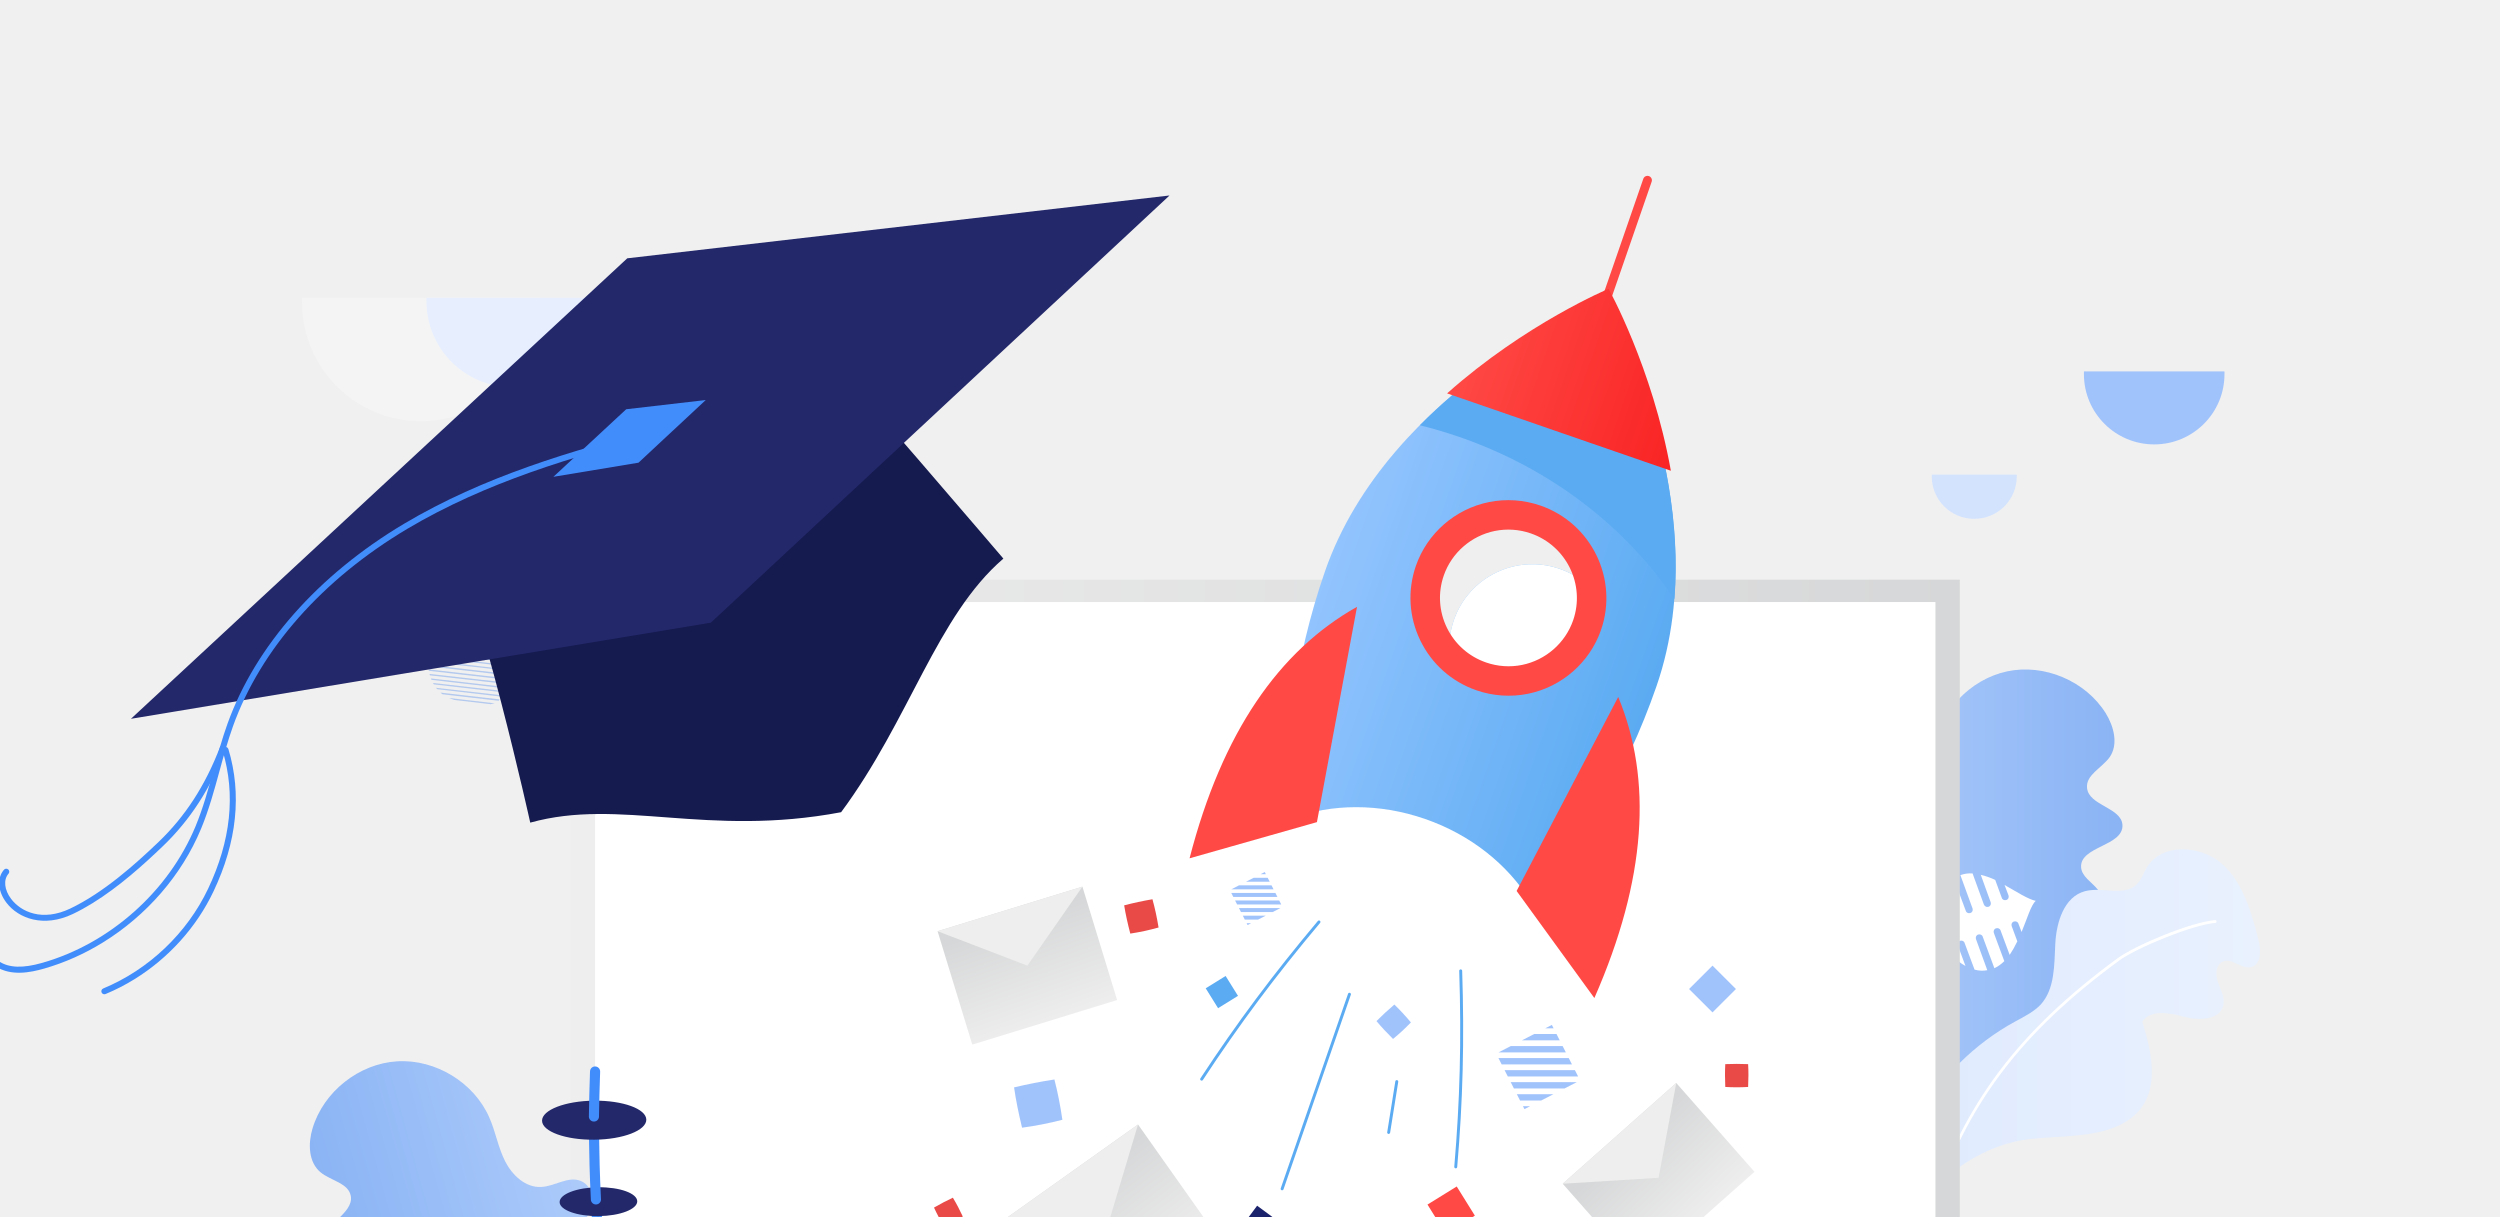
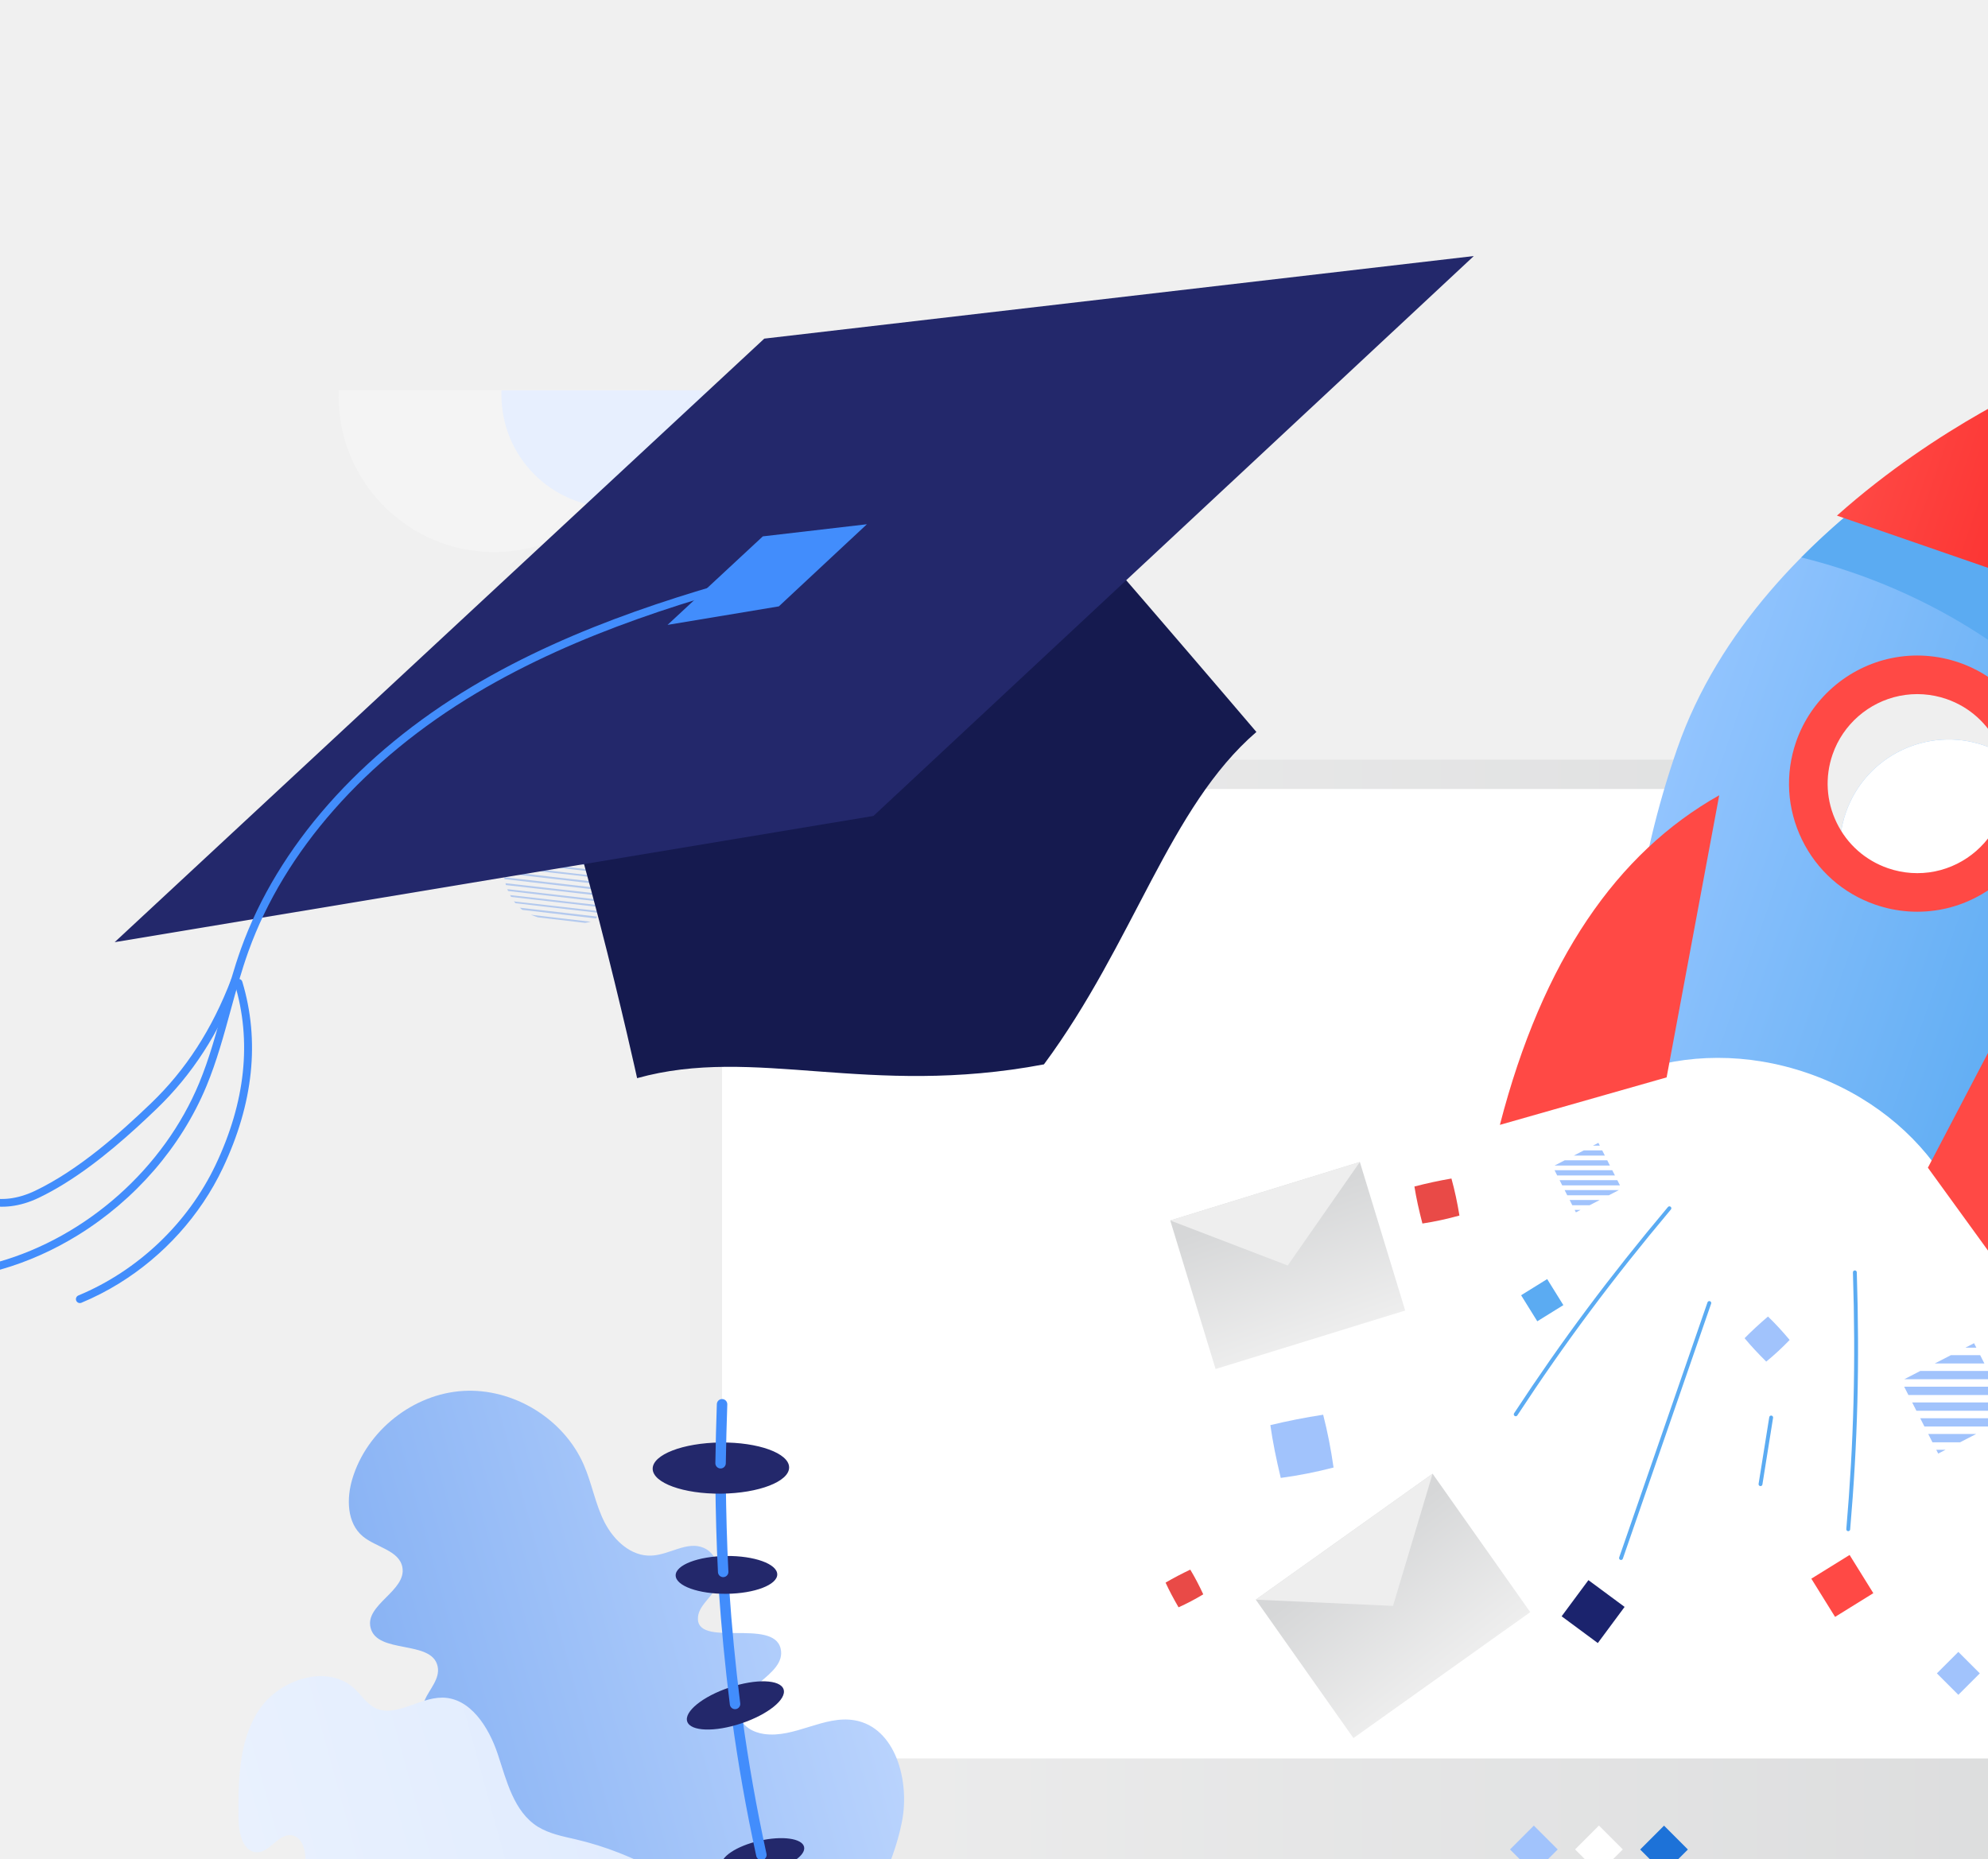
- <svg xmlns="http://www.w3.org/2000/svg" width="820" height="399" viewBox="0 0 820 399" fill="none">
-   <g clip-path="url(#clip0_26_57)">
-     <path d="M696.725 334.561C698.026 338.459 696.54 342.636 694.587 346.256C689.289 356.188 680.739 364.356 670.514 369.09C664.845 371.781 658.71 373.359 652.855 375.772C635.846 382.827 621.996 396.935 615.397 414.107C617.349 402.226 611.121 390.438 603.5 381.063C595.971 371.689 586.862 363.242 581.472 352.475C576.824 343.193 576.731 329.456 586.119 325C592.998 321.751 601.642 325.371 608.706 322.401C611.216 321.287 613.446 319.059 613.353 316.368C612.981 309.499 599.41 309.963 599.039 303.095C598.667 295.205 619.488 297.526 616.792 290.007C615.677 286.851 611.216 285.923 609.728 282.953C608.148 279.983 608.241 275.806 610.937 273.671C614.375 270.887 619.581 273.114 623.949 272.093C628.875 270.979 632.036 265.967 633.058 260.955C634.081 255.943 633.523 250.838 634.266 245.826C636.032 233.481 646.164 222.807 658.339 220.208C670.515 217.609 684.085 223.364 690.685 233.945C693.38 238.307 694.867 244.155 691.985 248.331C689.476 251.858 684.085 254.179 684.549 258.449C685.107 264.297 695.982 264.854 696.168 270.701C696.353 277.57 682.225 277.57 682.597 284.438C682.783 287.502 686.036 289.265 687.988 291.678C691.706 296.133 690.219 303.837 685.107 306.621C683.062 307.735 680.646 308.199 679.066 309.777C674.976 313.768 678.973 320.823 683.806 323.793C688.64 326.764 694.959 329.084 696.725 334.561Z" fill="url(#paint0_linear_26_57)" />
-     <path d="M661.034 335.025C663.915 333.447 666.982 331.961 669.306 329.549C674.046 324.35 673.767 316.554 674.139 309.499C674.511 302.445 677.02 294.184 683.806 292.328C689.475 290.75 696.633 294.184 700.815 290.1C702.395 288.615 703.046 286.387 704.161 284.531C708.994 276.456 721.728 277.105 728.792 283.325C735.763 289.543 738.458 299.197 740.782 308.293C741.619 311.634 741.712 316.276 738.458 317.203C735.298 318.039 732.138 314.14 729.164 315.347C726.748 316.276 726.561 319.71 727.491 322.216C728.328 324.629 729.814 327.136 729.257 329.735C728.141 334.561 721.357 334.839 716.523 333.54C711.69 332.241 705.463 330.941 702.674 335.118C705.742 344.864 708.344 356.745 701.466 364.449C693.566 373.267 678.973 372.339 667.169 373.453C645.234 375.495 629.711 392.202 617.349 410.488C616.605 379.856 634.172 349.598 661.034 335.025Z" fill="url(#paint1_linear_26_57)" />
-     <path d="M633.521 396.564C633.428 396.564 633.428 396.564 633.336 396.564C633.056 396.471 632.963 396.192 633.056 396.007C644.21 361.942 661.963 338.274 694.401 314.419C700.443 309.964 718.661 302.445 726.561 301.796C726.747 301.796 727.026 301.981 727.026 302.26C727.026 302.539 726.84 302.724 726.561 302.724C719.032 303.374 700.722 310.892 694.959 315.162C662.614 338.924 644.954 362.407 633.893 396.286C633.893 396.378 633.708 396.564 633.521 396.564Z" fill="white" />
-     <path d="M650.717 296.69L646.999 286.48C645.698 286.387 644.304 286.573 643.003 287.037L646.999 297.989C647.185 298.639 646.907 299.288 646.256 299.475C645.606 299.66 644.955 299.382 644.769 298.732L640.772 287.965C639.564 288.707 638.542 289.729 637.705 290.842L641.051 299.939C641.236 300.588 640.958 301.238 640.307 301.424C639.657 301.61 639.006 301.331 638.82 300.682L636.217 293.535C634.73 297.248 634.637 301.982 636.31 306.622C636.31 306.715 636.403 306.808 636.403 306.901C635.566 307.365 634.637 307.922 633.893 308.572C631.57 310.243 628.595 313.12 627.572 317.204L628.688 317.483C629.617 313.77 632.406 311.078 634.543 309.593C635.287 309.036 636.031 308.572 636.867 308.108C638.633 312.006 641.514 315.162 644.674 316.833L642.164 310.057C641.979 309.408 642.257 308.758 642.907 308.572C643.558 308.386 644.208 308.665 644.395 309.314L647.648 318.039C649.043 318.411 650.436 318.503 651.831 318.225L648.113 308.014C647.927 307.365 648.206 306.715 648.856 306.529C649.507 306.344 650.157 306.622 650.344 307.271L654.154 317.574C655.363 317.017 656.478 316.181 657.408 315.254L653.969 305.972C653.783 305.322 654.062 304.673 654.712 304.487C655.362 304.301 656.013 304.579 656.199 305.229L659.173 313.212C660.103 311.819 660.939 310.334 661.683 308.756L659.825 303.744C659.639 303.095 659.917 302.445 660.568 302.259C661.218 302.074 661.869 302.352 662.055 303.001L663.078 305.693C664.936 301.238 666.145 296.875 667.726 295.483C665.123 294.926 661.498 292.513 657.501 290.285L658.802 293.719C658.988 294.368 658.709 295.018 658.059 295.204C657.408 295.389 656.758 295.111 656.571 294.462L654.434 288.614C652.853 287.872 651.273 287.315 649.693 286.943L652.946 295.947C653.132 296.597 652.853 297.246 652.203 297.432C651.647 297.619 650.996 297.34 650.717 296.69Z" fill="white" />
-     <path d="M642.816 190.134H187.19V484.742H642.816V190.134Z" fill="url(#paint2_linear_26_57)" />
-     <path d="M634.823 197.467H195.184V440.096H634.823V197.467Z" fill="white" />
-     <path d="M633.614 155.698C633.614 155.884 633.614 156.07 633.614 156.255C633.614 163.959 639.841 170.178 647.557 170.178C655.272 170.178 661.499 163.96 661.499 156.255C661.499 156.07 661.499 155.884 661.499 155.698H633.614Z" fill="#D3E3FE" />
-     <path d="M683.527 121.819C683.527 122.098 683.527 122.468 683.527 122.747C683.527 135.463 693.844 145.766 706.578 145.766C719.311 145.766 729.628 135.463 729.628 122.747C729.628 122.468 729.628 122.098 729.628 121.819C729.629 121.819 683.527 121.819 683.527 121.819Z" fill="#A1C3FC" />
-     <path d="M99.076 97.686C99.076 98.243 99.076 98.707 99.076 99.264C99.076 120.705 116.55 138.156 138.021 138.156C159.493 138.156 176.966 120.706 176.966 99.264C176.966 98.707 176.966 98.243 176.966 97.686C176.966 97.686 99.076 97.686 99.076 97.686Z" fill="#F4F4F4" />
-     <path d="M139.88 97.686C139.88 98.058 139.88 98.428 139.88 98.8C139.88 114.394 152.52 127.017 168.136 127.017C183.751 127.017 196.392 114.394 196.392 98.8C196.392 98.428 196.392 98.058 196.392 97.686H139.88Z" fill="#E7EFFE" />
-     <path d="M123.521 469.334C123.336 473.418 125.845 477.13 128.727 480.101C136.534 488.362 147.038 494.024 158.191 495.88C164.418 496.901 170.831 496.901 177.152 497.644C195.556 499.964 212.751 509.989 223.812 524.84C218.7 513.794 221.674 500.707 226.507 489.568C231.341 478.43 237.94 467.849 240.263 455.968C242.308 445.757 238.683 432.298 228.366 430.535C220.744 429.236 213.308 435.083 205.687 433.969C202.991 433.597 200.11 432.02 199.552 429.328C198.065 422.552 211.45 419.396 209.869 412.62C208.104 404.824 188.492 412.62 189.142 404.73C189.422 401.389 193.418 399.346 194.161 396.005C194.905 392.664 193.696 388.673 190.536 387.373C186.446 385.609 181.985 389.136 177.523 389.322C172.412 389.601 168.043 385.517 165.719 380.969C163.395 376.421 162.558 371.223 160.513 366.582C155.495 355.073 142.854 347.369 130.305 348.111C117.757 348.854 106.139 358.043 102.514 370.109C101.027 375.028 101.12 381.154 105.117 384.496C108.463 387.28 114.319 388.022 115.062 392.292C116.084 398.14 105.675 401.574 107.068 407.329C108.648 414.105 122.497 410.299 123.892 417.075C124.542 420.139 121.847 422.737 120.639 425.522C118.222 430.813 121.754 437.867 127.423 439.259C129.654 439.816 132.164 439.537 134.208 440.652C139.227 443.436 137.276 451.326 133.371 455.503C129.284 459.773 123.893 463.579 123.521 469.334Z" fill="url(#paint3_linear_26_57)" />
-     <path d="M198.437 426.451C197.229 416.798 196.299 407.145 195.648 397.492" stroke="#428DFC" stroke-width="3.323" stroke-miterlimit="10" stroke-linecap="round" />
-     <path d="M209.017 394.019C208.989 391.405 203.266 389.347 196.234 389.421C189.202 389.496 183.525 391.675 183.552 394.289C183.58 396.902 189.303 398.961 196.335 398.887C203.366 398.812 209.044 396.633 209.017 394.019Z" fill="#23286B" />
-     <path d="M195.462 393.408C195.09 386.075 194.904 378.65 194.812 371.224" stroke="#428DFC" stroke-width="3.323" stroke-miterlimit="10" stroke-linecap="round" />
-     <path d="M211.992 367.241C211.954 363.705 204.268 360.919 194.824 361.019C185.379 361.119 177.754 364.067 177.791 367.603C177.829 371.14 185.515 373.925 194.96 373.825C204.404 373.725 212.029 370.778 211.992 367.241Z" fill="#23286B" />
-     <path d="M194.812 366.212C194.904 361.292 194.997 356.373 195.184 351.454" stroke="#428DFC" stroke-width="3.323" stroke-miterlimit="10" stroke-linecap="round" />
-     <path d="M164.511 202.107L157.54 201.272C156.89 201.364 156.239 201.364 155.588 201.551L166.463 202.757C165.72 202.572 165.162 202.293 164.511 202.107ZM168.786 204.057L152.985 202.294C152.613 202.386 152.335 202.572 151.963 202.665L169.622 204.707C169.344 204.428 169.065 204.242 168.786 204.057ZM170.924 205.728L150.29 203.407C150.011 203.5 149.825 203.686 149.547 203.779L171.296 206.285C171.203 206.006 171.017 205.913 170.924 205.728ZM171.947 207.306L148.245 204.614C148.059 204.707 147.873 204.893 147.687 204.985L172.132 207.77C172.133 207.584 172.039 207.398 171.947 207.306ZM172.504 208.79L146.665 205.82C146.48 205.913 146.386 206.099 146.201 206.285L172.598 209.254C172.504 209.069 172.504 208.884 172.504 208.79ZM172.691 210.183L145.272 207.027C145.179 207.212 144.992 207.306 144.9 207.491L172.691 210.647C172.691 210.554 172.691 210.368 172.691 210.183ZM172.691 211.668L144.156 208.419C144.064 208.605 143.971 208.698 143.784 208.884L172.598 212.225C172.691 211.946 172.691 211.853 172.691 211.668ZM172.597 213.06L143.226 209.719C143.133 209.904 143.04 209.997 142.947 210.183L172.596 213.524C172.597 213.432 172.597 213.246 172.597 213.06ZM172.133 214.638C172.133 214.545 172.226 214.545 172.226 214.453L142.39 211.019C142.297 211.204 142.204 211.297 142.11 211.483L171.854 214.917C171.947 214.824 172.039 214.731 172.133 214.638ZM169.995 215.844C170.088 215.844 170.181 215.752 170.274 215.752L141.646 212.503C141.554 212.688 141.554 212.782 141.461 212.967L169.345 216.123C169.623 216.031 169.809 215.938 169.995 215.844ZM168.043 216.866L141.274 213.802C141.182 213.988 141.182 214.081 141.182 214.266L167.579 217.236C167.671 217.144 167.857 217.052 168.043 216.866ZM166.556 218.166L140.81 215.196C140.81 215.381 140.717 215.475 140.717 215.66L166.092 218.537C166.37 218.444 166.463 218.258 166.556 218.166ZM165.533 219.465L140.623 216.588C140.623 216.773 140.623 216.866 140.53 217.052L165.161 219.836C165.347 219.744 165.44 219.65 165.533 219.465ZM164.79 220.857L140.53 218.073C140.53 218.258 140.53 218.352 140.53 218.537L164.603 221.322C164.604 221.135 164.697 220.95 164.79 220.857ZM164.232 222.249L140.624 219.557C140.624 219.743 140.624 219.836 140.624 220.022L164.047 222.713C164.139 222.528 164.232 222.342 164.232 222.249ZM163.953 223.642L140.902 221.043C140.902 221.228 140.995 221.414 140.995 221.507L163.953 224.106C163.953 223.92 163.953 223.734 163.953 223.642ZM141.553 222.992L163.953 225.591C163.953 225.406 163.953 225.312 163.953 225.127L141.366 222.528C141.367 222.621 141.46 222.806 141.553 222.992ZM142.297 224.477L164.139 226.983C164.139 226.798 164.047 226.612 164.047 226.519L142.019 224.012C142.11 224.106 142.204 224.291 142.297 224.477ZM143.412 226.055L164.232 228.468C164.232 228.282 164.232 228.189 164.232 228.003L142.947 225.59C143.133 225.684 143.226 225.869 143.412 226.055ZM144.992 227.633C145.085 227.633 145.085 227.725 145.178 227.725L163.582 229.86C163.674 229.768 163.767 229.581 163.861 229.396L144.435 227.169C144.62 227.261 144.806 227.447 144.992 227.633ZM148.989 229.582L160.886 230.975C161.351 230.882 161.816 230.79 162.281 230.696L147.223 228.933C147.781 229.118 148.431 229.396 148.989 229.582Z" fill="#B3C9EE" />
-     <path d="M467.372 268.598C482.505 273.83 494.492 283.617 501.803 295.318C518.079 279.063 533.167 254.427 543.344 225.033C564.092 165.095 526.532 97.705 526.532 97.705C526.532 97.705 455.331 127.493 434.583 187.431C424.406 216.827 421.035 245.512 423.78 268.345C436.763 263.659 452.24 263.366 467.372 268.598Z" fill="url(#paint4_linear_26_57)" />
-     <path d="M511.573 186.584C515.583 187.971 519.062 190.197 521.883 192.996C520.701 182.934 513.918 173.927 503.682 170.388C489.437 165.464 473.9 172.994 468.978 187.209C465.442 197.422 468.35 208.306 475.551 215.452C475.088 211.51 475.484 207.407 476.869 203.405C481.79 189.19 497.329 181.66 511.573 186.584Z" fill="#EFEFEF" />
-     <path d="M520.56 205.035C521.945 201.034 522.342 196.93 521.878 192.988C519.057 190.188 515.577 187.963 511.567 186.576C497.322 181.652 481.783 189.182 476.863 203.397C475.478 207.399 475.081 211.502 475.545 215.445C478.366 218.244 481.846 220.47 485.856 221.856C500.102 226.781 515.64 219.25 520.56 205.035Z" fill="white" />
-     <path d="M530.776 228.6L497.452 292.235L522.951 327.356C540.098 288.302 541.992 255.684 530.776 228.6Z" fill="#FF4945" />
-     <path d="M445.102 199.034L431.953 269.658L390.177 281.525C400.846 240.224 419.531 213.403 445.102 199.034Z" fill="#FF4945" />
-     <path d="M525.176 105.299C524.929 105.349 524.668 105.336 524.413 105.248C523.656 104.986 523.254 104.16 523.516 103.405L539.002 58.654C539.265 57.898 540.094 57.498 540.847 57.759C541.605 58.021 542.007 58.846 541.745 59.602L526.259 104.352C526.084 104.856 525.661 105.201 525.176 105.299Z" fill="#FF4945" />
-     <path d="M477.579 383.207C477.535 383.216 477.489 383.219 477.441 383.214C477.175 383.191 476.978 382.958 477.002 382.692C478.862 360.983 479.363 341.169 478.626 318.449C478.618 318.184 478.827 317.962 479.094 317.952C479.36 317.944 479.584 318.153 479.593 318.419C480.332 341.178 479.829 361.026 477.965 382.774C477.946 382.993 477.786 383.166 477.579 383.207Z" fill="#5BABF2" />
-     <path d="M394.236 354.443C394.116 354.467 393.985 354.446 393.874 354.373C393.65 354.226 393.588 353.927 393.734 353.704C405.72 335.445 417.6 319.524 432.253 302.085C432.424 301.878 432.731 301.853 432.936 302.025C433.141 302.196 433.167 302.501 432.995 302.706C418.368 320.116 406.509 336.008 394.544 354.235C394.47 354.346 394.358 354.418 394.236 354.443Z" fill="#5BABF2" />
-     <path d="M468.218 395.098L474.172 404.666L483.756 398.734L477.802 389.166L468.218 395.098Z" fill="#FF4945" />
-     <path d="M412.339 395.468L405.628 404.511L414.701 411.213L421.412 402.17L412.339 395.468Z" fill="#1B236D" />
-     <path d="M395.471 324.163L399.528 330.683L406.06 326.641L402.002 320.12L395.471 324.163Z" fill="#5BABF2" />
-     <path d="M420.63 390.411C420.548 390.428 420.461 390.424 420.377 390.395C420.125 390.307 419.99 390.032 420.078 389.78L442.164 325.95C442.252 325.698 442.528 325.566 442.779 325.651C443.032 325.74 443.166 326.014 443.079 326.266L420.993 390.096C420.932 390.264 420.791 390.379 420.63 390.411Z" fill="#5BABF2" />
-     <path d="M455.577 371.923C455.522 371.935 455.464 371.937 455.405 371.927C455.141 371.885 454.962 371.637 455.003 371.373L457.665 354.685C457.707 354.422 457.955 354.24 458.219 354.285C458.483 354.327 458.663 354.575 458.621 354.839L455.96 371.527C455.926 371.73 455.769 371.885 455.577 371.923Z" fill="#5BABF2" />
-     <path d="M501.148 227.564C495.546 228.695 489.715 228.301 484.285 226.422C476.174 223.617 469.64 217.827 465.885 210.121C462.131 202.415 461.605 193.714 464.406 185.62C468.099 174.946 477.29 166.922 488.391 164.68C493.993 163.549 499.824 163.943 505.254 165.821C521.997 171.612 530.914 189.915 525.134 206.622C521.439 217.299 512.249 225.322 501.148 227.564ZM490.32 174.15C482.557 175.717 476.133 181.325 473.551 188.785C471.595 194.44 471.963 200.521 474.586 205.906C477.21 211.291 481.776 215.337 487.444 217.297C491.24 218.611 495.313 218.887 499.221 218.098C506.984 216.53 513.409 210.922 515.991 203.462C520.03 191.787 513.798 178.997 502.099 174.951C498.3 173.637 494.228 173.36 490.32 174.15Z" fill="#FF4945" />
-     <path d="M478.65 143.314C509.033 153.819 533.456 173.115 549.211 196.5C553.242 145.569 526.566 97.704 526.566 97.704C526.566 97.704 493.372 111.597 465.708 139.487C470.027 140.556 474.346 141.828 478.65 143.314Z" fill="#5BABF2" />
-     <path d="M548.041 154.405C541.991 120.53 527.612 94.722 527.612 94.722C527.612 94.722 500.35 106.133 474.645 129.031L548.041 154.405Z" fill="url(#paint5_linear_26_57)" />
-     <path d="M275.884 266.405C231.705 274.738 203.474 261.607 173.918 269.823C173.918 269.823 158.347 198.996 144.753 168.231C153.834 154.602 175.054 147.048 190.303 141.146C214.686 131.711 237.058 117.19 255.611 98.767C279.411 124.943 329.106 183.221 329.106 183.221C307.252 202.011 298.461 235.939 275.884 266.405Z" fill="#151A4F" />
-     <path d="M383.604 64.116L233.156 204.233L42.948 235.767L205.739 84.726L383.604 64.116Z" fill="#23286B" />
-     <path d="M231.483 131.212L209.419 151.763L181.52 156.389L205.396 134.234L231.483 131.212Z" fill="#428DFC" />
-     <path d="M33.796 309.104C48.009 300.33 59.615 287.11 65.964 271.797C68.509 265.66 70.281 259.171 71.998 252.896C73.338 247.994 74.726 242.926 76.465 238.087C85.501 212.954 105.733 190.049 133.544 173.49C159.338 158.149 188.402 149.547 215.968 142.539C216.502 142.403 216.818 141.866 216.684 141.338C216.549 140.809 216.013 140.489 215.482 140.625C187.771 147.67 158.543 156.322 132.532 171.794C104.393 188.547 83.792 211.856 74.603 237.42C72.838 242.332 71.44 247.439 70.09 252.377C68.389 258.592 66.63 265.022 64.132 271.043C55.302 292.337 36.036 309.492 13.855 315.815C7.479 317.634 2.992 317.487 -0.271 315.35C-2.311 314.014 -3.602 311.121 -3.339 308.464C-3.228 307.358 -2.744 305.386 -0.71 304.559C-0.215 304.356 0.041 303.778 -0.162 303.274C-0.37 302.768 -0.946 302.524 -1.45 302.73C-3.648 303.607 -5.044 305.634 -5.307 308.278C-5.643 311.679 -4.019 315.267 -1.354 317.011C3.609 320.257 10.015 318.97 14.401 317.721C21.198 315.78 27.735 312.846 33.796 309.104Z" fill="#428DFC" />
-     <path d="M30.347 296.247C39.058 290.869 47.082 283.624 53.423 277.543C62.363 268.974 69.092 258.581 73.992 245.771C74.189 245.262 73.932 244.691 73.422 244.493C72.907 244.296 72.338 244.555 72.144 245.066C67.35 257.596 60.779 267.753 52.056 276.115C44.277 283.569 33.953 292.789 23.041 298.004C13.85 302.394 6.867 299.067 3.68 294.882C1.411 291.907 1.058 288.565 2.797 286.567C3.158 286.154 3.111 285.53 2.7 285.173C2.286 284.814 1.667 284.857 1.304 285.273C-1.066 288 -0.744 292.345 2.109 296.086C6.03 301.235 14.29 304.378 23.897 299.789C26.077 298.75 28.232 297.552 30.347 296.247Z" fill="#428DFC" />
-     <path d="M44.088 321.19C55.233 314.31 64.416 304.198 70.028 292.381C77.723 276.174 79.366 260.464 74.913 245.692C74.755 245.169 74.203 244.876 73.681 245.032C73.153 245.195 72.863 245.743 73.019 246.263C77.328 260.551 75.721 275.784 68.244 291.533C61.312 306.122 48.774 318.037 33.849 324.222C33.358 324.428 33.102 325.009 33.313 325.513C33.52 326.019 34.099 326.255 34.606 326.049C37.886 324.691 41.061 323.058 44.088 321.19Z" fill="#428DFC" />
-     <path d="M549.81 355.215L512.567 388.264L538.226 417.402L575.469 384.353L549.81 355.215Z" fill="url(#paint6_linear_26_57)" />
-     <path d="M512.567 388.264L544.021 386.31L549.812 355.214L512.567 388.264Z" fill="#EEEEEE" />
-     <path d="M355.031 290.814L307.525 305.43L318.908 342.629L366.414 328.013L355.031 290.814Z" fill="url(#paint7_linear_26_57)" />
-     <path d="M307.525 305.435L336.976 316.733L355.04 290.814L307.525 305.435Z" fill="#EEEEEE" />
-     <path d="M373.275 368.831L328.965 400.341L353.455 434.996L397.765 403.486L373.275 368.831Z" fill="url(#paint8_linear_26_57)" />
-     <path d="M328.964 400.343L363.368 401.918L373.277 368.83L328.964 400.343Z" fill="#EEEEEE" />
-     <path d="M348.461 367.288C344.028 368.435 339.618 369.3 335.231 369.886C334.107 365.237 333.198 360.795 332.618 356.667C336.991 355.612 341.401 354.746 345.848 354.069C346.943 358.288 347.798 362.708 348.461 367.288Z" fill="#A1C3FC" />
-     <path d="M561.7 332.072L554.013 324.397L561.7 316.722L569.388 324.397L561.7 332.072Z" fill="#A1C3FC" />
-     <path d="M509.008 336.165L506.819 337.293H509.583L509.008 336.165Z" fill="#A1C3FC" />
-     <path d="M499.164 341.239H511.593L510.535 339.162H503.193L499.164 341.239Z" fill="#A1C3FC" />
-     <path d="M491.51 345.185H513.604L512.545 343.108H495.538L491.51 345.185Z" fill="#A1C3FC" />
-     <path d="M492.545 349.131H515.614L514.556 347.054H491.487L492.545 349.131Z" fill="#A1C3FC" />
-     <path d="M494.556 353.077H517.625L516.567 351H493.498L494.556 353.077Z" fill="#A1C3FC" />
-     <path d="M496.567 357.023H513.156L517.185 354.946H495.509L496.567 357.023Z" fill="#A1C3FC" />
-     <path d="M498.578 360.968H505.502L509.53 358.892H497.52L498.578 360.968Z" fill="#A1C3FC" />
-     <path d="M500.017 363.795L501.875 362.837H499.529L500.017 363.795Z" fill="#A1C3FC" />
-     <path d="M414.843 286.022L413.47 286.732H415.204L414.843 286.022Z" fill="#A1C3FC" />
-     <path d="M408.667 289.217H416.465L415.801 287.909H411.195L408.667 289.217Z" fill="#A1C3FC" />
-     <path d="M403.863 291.701H417.726L417.062 290.393H406.391L403.863 291.701Z" fill="#A1C3FC" />
-     <path d="M404.514 294.185H418.988L418.324 292.878H403.85L404.514 294.185Z" fill="#A1C3FC" />
-     <path d="M405.775 296.67H420.25L419.586 295.362H405.111L405.775 296.67Z" fill="#A1C3FC" />
-     <path d="M407.037 299.154H417.446L419.974 297.847H406.373L407.037 299.154Z" fill="#A1C3FC" />
-     <path d="M408.299 301.638H412.643L415.171 300.331H407.635L408.299 301.638Z" fill="#A1C3FC" />
-     <path d="M409.202 303.418L410.367 302.815H408.896L409.202 303.418Z" fill="#A1C3FC" />
-     <path d="M380.01 304.222C376.906 305.086 373.814 305.751 370.735 306.22C369.885 302.963 369.189 299.849 368.728 296.952C371.791 296.153 374.883 295.488 378.003 294.954C378.827 297.909 379.485 301.008 380.01 304.222Z" fill="#E94A47" />
-     <path d="M573.385 356.519C570.844 356.67 568.346 356.669 565.89 356.519C565.778 353.866 565.761 351.348 565.89 349.037C568.389 348.93 570.887 348.93 573.385 349.037C573.527 351.453 573.517 353.952 573.385 356.519Z" fill="#E94A47" />
-     <path d="M315.798 399.024C313.765 400.249 311.701 401.331 309.608 402.27C308.361 400.126 307.252 398.052 306.353 396.086C308.37 394.916 310.433 393.834 312.542 392.84C313.711 394.775 314.79 396.846 315.798 399.024Z" fill="#E94A47" />
-     <path d="M462.782 335.353C460.902 337.309 458.946 339.115 456.914 340.773C454.901 338.776 453.062 336.817 451.485 334.914C453.364 333.024 455.32 331.217 457.353 329.495C459.217 331.284 461.023 333.248 462.782 335.353Z" fill="#A1C3FC" />
+ <svg xmlns="http://www.w3.org/2000/svg" width="632" height="591" viewBox="0 0 632 591" fill="none">
+   <g clip-path="url(#clip0_4_143)">
+     <path d="M574.126 521.346H442.567V667.677H574.126V521.346Z" fill="#D6D7D8" />
+     <path d="M797.279 241.538H219.412V615.795H797.279V241.538Z" fill="url(#paint0_linear_4_143)" />
+     <path d="M787.142 250.854H229.55V559.079H787.142V250.854Z" fill="white" />
+     <path d="M480.039 588.013L487.624 595.6L495.209 588.013L487.624 580.426L480.039 588.013Z" fill="#A1C3FC" />
+     <path d="M500.731 587.997L508.316 595.584L515.901 587.997L508.316 580.41L500.731 587.997Z" fill="white" />
+     <path d="M521.422 588.029L529.007 595.616L536.592 588.029L529.007 580.443L521.422 588.029Z" fill="#1D72D8" />
+     <path d="M107.658 124.096C107.658 124.804 107.658 125.393 107.658 126.101C107.658 153.338 129.82 175.507 157.052 175.507C184.283 175.507 206.445 153.339 206.445 126.101C206.445 125.393 206.445 124.804 206.445 124.096C206.444 124.096 107.658 124.096 107.658 124.096Z" fill="#F4F4F4" />
+     <path d="M159.409 124.096C159.409 124.568 159.409 125.039 159.409 125.511C159.409 145.321 175.441 161.357 195.246 161.357C215.05 161.357 231.082 145.321 231.082 125.511C231.082 125.039 231.082 124.568 231.082 124.096H159.409Z" fill="#E7EFFE" />
+     <path d="M138.661 596.222C138.426 601.41 141.608 606.126 145.263 609.9C155.165 620.394 168.487 627.588 182.632 629.946C190.53 631.243 198.664 631.243 206.681 632.186C230.022 635.133 251.83 647.868 265.859 666.734C259.376 652.703 263.147 636.077 269.278 621.927C275.408 607.778 283.777 594.335 286.724 579.242C289.318 566.271 284.72 549.174 271.635 546.934C261.968 545.283 252.537 552.711 242.871 551.296C239.452 550.824 235.798 548.819 235.091 545.4C233.204 536.793 250.18 532.783 248.176 524.175C245.936 514.271 221.063 524.175 221.888 514.152C222.242 509.907 227.311 507.313 228.253 503.068C229.196 498.823 227.664 493.754 223.656 492.102C218.468 489.862 212.81 494.342 207.152 494.579C200.668 494.933 195.128 489.744 192.18 483.967C189.232 478.19 188.172 471.586 185.578 465.691C179.213 451.07 163.181 441.283 147.265 442.226C131.351 443.169 116.616 454.842 112.018 470.171C110.132 476.42 110.249 484.202 115.319 488.447C119.563 491.984 126.99 492.927 127.932 498.351C129.229 505.78 116.026 510.143 117.794 517.454C119.798 526.061 137.362 521.227 139.131 529.835C139.956 533.726 136.537 537.027 135.005 540.565C131.941 547.287 136.42 556.248 143.61 558.016C146.439 558.724 149.622 558.37 152.215 559.786C158.581 563.323 156.106 573.346 151.154 578.651C145.971 584.077 139.133 588.911 138.661 596.222Z" fill="url(#paint1_linear_4_143)" />
+     <path d="M182.985 584.784C178.859 583.841 174.616 583.015 170.962 580.775C163.299 575.94 161.06 566.154 158.231 557.664C155.402 549.175 149.507 539.741 140.548 539.741C133.003 539.741 125.341 546.463 118.858 542.807C116.382 541.392 114.849 538.915 112.845 537.029C104.24 528.775 88.679 533.845 82.196 543.868C75.713 553.892 75.713 566.744 75.83 578.771C75.948 583.134 77.362 588.912 81.725 588.912C85.851 588.912 88.445 583.016 92.571 583.488C95.872 583.841 97.286 588.087 97.05 591.388C96.814 594.69 95.871 598.227 97.404 601.174C100.351 606.834 108.957 604.829 114.38 601.528C119.802 598.226 127.111 594.571 131.944 598.815C131.472 611.904 132.298 627.468 143.379 634.544C156.11 642.68 173.793 636.666 188.647 634.072C216.349 629.119 241.223 644.566 262.56 662.961C252.774 624.993 220.944 593.628 182.985 584.784Z" fill="url(#paint2_linear_4_143)" />
+     <path d="M265.505 668.503C256.074 643.859 248.529 618.509 242.753 592.802" stroke="#428DFC" stroke-width="3.323" stroke-miterlimit="10" stroke-linecap="round" />
+     <path d="M255.625 587.194C254.999 584.465 248.627 583.598 241.393 585.257C234.159 586.916 228.802 590.474 229.428 593.203C230.054 595.932 236.425 596.799 243.659 595.14C250.893 593.481 256.25 589.924 255.625 587.194Z" fill="#23286B" />
+     <path d="M242.046 589.736C238.863 575.115 236.27 560.494 234.266 545.636" stroke="#428DFC" stroke-width="3.323" stroke-miterlimit="10" stroke-linecap="round" />
+     <path d="M249.104 537.092C248.05 533.942 240.339 533.685 231.88 536.517C223.422 539.348 217.419 544.197 218.473 547.347C219.527 550.497 227.238 550.754 235.697 547.923C244.156 545.091 250.158 540.242 249.104 537.092Z" fill="#23286B" />
+     <path d="M233.676 541.746C232.144 529.483 230.965 517.219 230.14 504.957" stroke="#428DFC" stroke-width="3.323" stroke-miterlimit="10" stroke-linecap="round" />
+     <path d="M247.094 500.545C247.059 497.225 239.8 494.61 230.882 494.704C221.964 494.799 214.762 497.567 214.798 500.888C214.833 504.208 222.091 506.823 231.009 506.729C239.928 506.634 247.129 503.866 247.094 500.545Z" fill="#23286B" />
+     <path d="M229.903 499.769C229.431 490.454 229.196 481.02 229.078 471.587" stroke="#428DFC" stroke-width="3.323" stroke-miterlimit="10" stroke-linecap="round" />
+     <path d="M250.867 466.528C250.82 462.035 241.071 458.496 229.093 458.623C217.115 458.75 207.443 462.495 207.491 466.988C207.539 471.48 217.287 475.019 229.265 474.892C241.243 474.765 250.915 471.02 250.867 466.528Z" fill="#23286B" />
+     <path d="M229.078 465.22C229.196 458.971 229.314 452.721 229.55 446.472" stroke="#428DFC" stroke-width="3.323" stroke-miterlimit="10" stroke-linecap="round" />
+     <path d="M190.649 256.749L181.807 255.687C180.982 255.805 180.157 255.805 179.331 256.041L193.124 257.574C192.181 257.338 191.474 256.984 190.649 256.749ZM196.071 259.225L176.03 256.985C175.559 257.103 175.205 257.34 174.734 257.457L197.131 260.052C196.778 259.696 196.425 259.461 196.071 259.225ZM198.782 261.348L172.612 258.4C172.258 258.518 172.022 258.754 171.669 258.872L199.254 262.056C199.136 261.701 198.9 261.583 198.782 261.348ZM200.079 263.352L170.018 259.933C169.783 260.051 169.546 260.287 169.311 260.405L200.314 263.942C200.315 263.706 200.197 263.47 200.079 263.352ZM200.786 265.238L168.015 261.465C167.78 261.583 167.661 261.82 167.425 262.055L200.905 265.828C200.786 265.592 200.786 265.357 200.786 265.238ZM201.023 267.007L166.247 262.998C166.13 263.234 165.893 263.352 165.775 263.588L201.023 267.597C201.023 267.479 201.023 267.243 201.023 267.007ZM201.023 268.894L164.833 264.767C164.715 265.003 164.597 265.122 164.361 265.357L200.905 269.602C201.023 269.247 201.023 269.13 201.023 268.894ZM200.904 270.662L163.653 266.418C163.535 266.653 163.417 266.772 163.298 267.007L200.903 271.252C200.904 271.134 200.904 270.899 200.904 270.662ZM200.315 272.667C200.315 272.549 200.433 272.549 200.433 272.432L162.592 268.069C162.474 268.305 162.357 268.423 162.238 268.659L199.961 273.021C200.079 272.904 200.197 272.785 200.315 272.667ZM197.604 274.2C197.722 274.2 197.839 274.082 197.958 274.082L161.649 269.955C161.532 270.19 161.532 270.309 161.414 270.545L196.779 274.554C197.132 274.436 197.368 274.318 197.604 274.2ZM195.128 275.497L161.178 271.605C161.06 271.841 161.06 271.96 161.06 272.195L194.539 275.968C194.656 275.851 194.893 275.733 195.128 275.497ZM193.242 277.148L160.588 273.376C160.588 273.611 160.47 273.73 160.47 273.965L192.653 277.62C193.006 277.501 193.124 277.266 193.242 277.148ZM191.945 278.799L160.352 275.144C160.352 275.379 160.352 275.498 160.234 275.733L191.473 279.271C191.709 279.153 191.827 279.034 191.945 278.799ZM191.002 280.568L160.234 277.031C160.234 277.266 160.234 277.385 160.234 277.62L190.766 281.158C190.767 280.921 190.884 280.686 191.002 280.568ZM190.295 282.336L160.353 278.916C160.353 279.152 160.353 279.271 160.353 279.506L190.059 282.926C190.177 282.69 190.295 282.454 190.295 282.336ZM189.941 284.105L160.706 280.803C160.706 281.039 160.823 281.275 160.823 281.393L189.941 284.695C189.941 284.458 189.941 284.223 189.941 284.105ZM161.531 283.28L189.941 286.582C189.941 286.346 189.941 286.227 189.941 285.992L161.294 282.69C161.295 282.808 161.413 283.043 161.531 283.28ZM162.474 285.166L190.177 288.35C190.177 288.114 190.059 287.878 190.059 287.76L162.121 284.576C162.238 284.695 162.357 284.93 162.474 285.166ZM163.889 287.17L190.295 290.236C190.295 290 190.295 289.881 190.295 289.646L163.299 286.581C163.535 286.699 163.653 286.935 163.889 287.17ZM165.893 289.175C166.011 289.175 166.011 289.293 166.129 289.293L189.47 292.005C189.587 291.887 189.705 291.651 189.824 291.415L165.186 288.585C165.421 288.703 165.657 288.94 165.893 289.175ZM170.962 291.652L186.051 293.421C186.641 293.303 187.23 293.185 187.82 293.067L168.722 290.826C169.43 291.062 170.254 291.415 170.962 291.652Z" fill="#B3C9EE" />
+     <path d="M574.717 341.206C593.914 347.842 609.118 360.266 618.387 375.123C639.048 354.468 658.207 323.17 671.136 285.83C697.498 209.693 649.881 124.124 649.881 124.124C649.881 124.124 559.522 161.999 533.161 238.137C520.232 275.478 515.938 311.913 519.407 340.91C535.883 334.951 555.52 334.571 574.717 341.206Z" fill="url(#paint3_linear_4_143)" />
+     <path d="M630.831 237.02C635.918 238.778 640.33 241.603 643.907 245.156C642.413 232.379 633.813 220.946 620.83 216.458C602.762 210.213 583.048 219.784 576.796 237.838C572.304 250.81 575.987 264.629 585.117 273.699C584.533 268.694 585.037 263.483 586.796 258.4C593.048 240.347 612.764 230.775 630.831 237.02Z" fill="#EFEFEF" />
+     <path d="M642.228 260.455C643.988 255.373 644.493 250.162 643.907 245.156C640.331 241.603 635.917 238.778 630.831 237.02C612.763 230.776 593.046 240.347 586.796 258.4C585.037 263.483 584.532 268.694 585.117 273.7C588.694 277.253 593.108 280.077 598.194 281.835C616.263 288.081 635.978 278.508 642.228 260.455Z" fill="white" />
+     <path d="M655.218 290.405L612.891 371.254L645.229 415.849C667.014 366.232 669.436 324.801 655.218 290.405Z" fill="#FF4945" />
+     <path d="M546.554 252.844L529.83 342.542L476.823 357.638C490.384 305.18 514.104 271.107 546.554 252.844Z" fill="#FF4945" />
+     <path d="M587.69 486.81C587.634 486.821 587.575 486.824 587.515 486.818C587.177 486.789 586.926 486.493 586.957 486.155C589.332 458.576 589.98 433.406 589.059 404.545C589.049 404.208 589.314 403.925 589.653 403.912C589.992 403.903 590.276 404.168 590.287 404.505C591.21 433.417 590.56 458.631 588.18 486.259C588.156 486.537 587.952 486.757 587.69 486.81Z" fill="#5BABF2" />
+     <path d="M481.979 450.269C481.827 450.3 481.661 450.273 481.52 450.181C481.236 449.995 481.157 449.615 481.343 449.331C496.563 426.137 511.647 405.911 530.251 383.756C530.468 383.493 530.856 383.462 531.117 383.68C531.376 383.898 531.41 384.284 531.191 384.544C512.621 406.663 497.564 426.852 482.37 450.005C482.276 450.146 482.134 450.238 481.979 450.269Z" fill="#5BABF2" />
+     <path d="M575.837 501.921L583.384 514.071L595.544 506.53L587.997 494.381L575.837 501.921Z" fill="#FF4945" />
+     <path d="M504.97 502.386L496.454 513.879L507.957 522.388L516.473 510.895L504.97 502.386Z" fill="#1B236D" />
+     <path d="M483.572 411.806L488.716 420.086L497.003 414.947L491.859 406.667L483.572 411.806Z" fill="#5BABF2" />
+     <path d="M515.45 495.962C515.347 495.983 515.235 495.978 515.13 495.941C514.809 495.829 514.639 495.481 514.75 495.161L542.825 414.074C542.937 413.753 543.287 413.585 543.606 413.694C543.927 413.806 544.097 414.154 543.986 414.474L515.911 495.561C515.834 495.774 515.654 495.921 515.45 495.962Z" fill="#5BABF2" />
+     <path d="M559.799 472.475C559.728 472.489 559.654 472.492 559.58 472.479C559.245 472.426 559.017 472.111 559.07 471.776L562.459 450.577C562.512 450.243 562.828 450.012 563.163 450.069C563.499 450.122 563.726 450.436 563.673 450.772L560.284 471.971C560.241 472.229 560.042 472.425 559.799 472.475Z" fill="#5BABF2" />
+     <path d="M617.582 289.068C610.474 290.508 603.076 290.012 596.187 287.63C585.899 284.073 577.612 276.727 572.855 266.943C568.097 257.161 567.436 246.111 570.995 235.831C575.689 222.273 587.356 212.077 601.442 209.223C608.551 207.782 615.949 208.278 622.837 210.659C644.076 218 655.376 241.237 648.03 262.457C643.335 276.018 631.668 286.213 617.582 289.068ZM603.883 221.246C594.033 223.242 585.877 230.368 582.597 239.843C580.11 247.026 580.572 254.748 583.897 261.585C587.222 268.421 593.013 273.555 600.202 276.041C605.018 277.706 610.185 278.053 615.145 277.048C624.995 275.052 633.151 267.925 636.432 258.45C641.566 243.621 633.668 227.384 618.827 222.255C614.008 220.589 608.842 220.241 603.883 221.246Z" fill="#FF4945" />
+     <path d="M589.059 182.08C627.603 195.404 658.58 219.897 678.556 249.588C683.702 184.9 649.882 124.124 649.882 124.124C649.882 124.124 607.757 141.788 572.641 177.227C578.12 178.582 583.599 180.195 589.059 182.08Z" fill="#5BABF2" />
+     <path d="M677.076 196.116C669.42 153.1 651.194 120.334 651.194 120.334C651.194 120.334 616.6 134.842 583.977 163.936L677.076 196.116Z" fill="url(#paint4_linear_4_143)" />
+     <path d="M331.877 338.403C275.837 349.007 240.035 332.341 202.543 342.789C202.543 342.789 182.827 252.831 165.597 213.759C177.122 196.442 204.04 186.838 223.384 179.334C254.315 167.338 282.698 148.883 306.238 125.475C336.413 158.713 399.418 232.717 399.418 232.717C371.691 256.594 360.525 299.693 331.877 338.403Z" fill="#151A4F" />
+     <path d="M468.541 81.407L277.684 259.417L36.452 299.551L242.968 107.661L468.541 81.407Z" fill="#23286B" />
+     <path d="M275.591 166.68L247.601 192.789L212.219 198.676L242.508 170.53L275.591 166.68Z" fill="#428DFC" />
+     <path d="M24.838 392.668C42.866 381.519 57.591 364.726 65.648 345.277C68.879 337.482 71.128 329.241 73.309 321.272C75.011 315.046 76.772 308.61 78.98 302.463C90.45 270.543 116.117 241.447 151.393 220.405C184.111 200.912 220.972 189.976 255.933 181.064C256.609 180.891 257.01 180.209 256.841 179.539C256.67 178.866 255.99 178.461 255.316 178.633C220.172 187.592 183.103 198.592 150.11 218.252C114.419 239.54 88.284 269.149 76.619 301.617C74.379 307.856 72.603 314.342 70.889 320.614C68.73 328.507 66.496 336.674 63.326 344.321C52.119 371.366 27.678 393.159 -0.452 401.199C-8.539 403.512 -14.229 403.327 -18.367 400.615C-20.952 398.92 -22.589 395.246 -22.253 391.872C-22.113 390.467 -21.498 387.962 -18.919 386.911C-18.29 386.653 -17.966 385.919 -18.223 385.28C-18.486 384.636 -19.216 384.327 -19.856 384.589C-22.644 385.704 -24.415 388.279 -24.75 391.636C-25.177 395.955 -23.12 400.511 -19.74 402.724C-13.449 406.844 -5.324 405.207 0.239 403.619C8.859 401.152 17.151 397.422 24.838 392.668Z" fill="#428DFC" />
+     <path d="M20.482 376.335C31.531 369.502 41.71 360.298 49.755 352.573C61.096 341.686 69.634 328.485 75.853 312.215C76.104 311.567 75.778 310.843 75.131 310.592C74.478 310.342 73.757 310.671 73.51 311.319C67.426 327.234 59.088 340.136 48.021 350.76C38.154 360.229 25.057 371.943 11.217 378.571C-0.442 384.149 -9.296 379.927 -13.336 374.615C-16.212 370.837 -16.657 366.593 -14.451 364.055C-13.994 363.531 -14.053 362.738 -14.573 362.285C-15.099 361.829 -15.883 361.883 -16.344 362.413C-19.351 365.876 -18.945 371.395 -15.329 376.143C-10.358 382.681 0.115 386.669 12.301 380.837C15.066 379.516 17.799 377.995 20.482 376.335Z" fill="#428DFC" />
+     <path d="M37.901 408.022C52.039 399.279 63.69 386.432 70.813 371.42C80.581 350.832 82.671 330.877 77.03 312.117C76.83 311.452 76.13 311.08 75.469 311.279C74.799 311.486 74.431 312.182 74.628 312.842C80.086 330.989 78.041 350.337 68.55 370.344C59.752 388.877 43.845 404.016 24.912 411.879C24.29 412.14 23.964 412.879 24.232 413.519C24.494 414.162 25.229 414.461 25.872 414.198C30.032 412.472 34.061 410.397 37.901 408.022Z" fill="#428DFC" />
+     <path d="M432.308 369.438L372.031 388.035L386.442 435.262L446.719 416.665L432.308 369.438Z" fill="url(#paint5_linear_4_143)" />
+     <path d="M372.031 388.035L409.376 402.353L432.308 369.438L372.031 388.035Z" fill="#EEEEEE" />
+     <path d="M455.43 468.548L399.221 508.589L430.27 552.602L486.479 512.561L455.43 468.548Z" fill="url(#paint6_linear_4_143)" />
+     <path d="M399.221 508.589L442.852 510.578L455.43 468.548L399.221 508.589Z" fill="#EEEEEE" />
+     <path d="M423.951 466.581C418.326 468.04 412.731 469.141 407.164 469.888C405.74 463.985 404.59 458.344 403.857 453.101C409.406 451.759 415.001 450.657 420.644 449.794C422.03 455.152 423.112 460.764 423.951 466.581Z" fill="#A1C3FC" />
+     <path d="M627.571 427.05L624.795 428.483H628.3L627.571 427.05Z" fill="#A1C3FC" />
+     <path d="M615.087 433.496H630.85L629.508 430.858H620.197L615.087 433.496Z" fill="#A1C3FC" />
+     <path d="M605.379 438.509H633.4L632.058 435.871H610.488L605.379 438.509Z" fill="#A1C3FC" />
+     <path d="M606.692 443.521H635.95L634.608 440.883H605.35L606.692 443.521Z" fill="#A1C3FC" />
+     <path d="M609.242 448.534H638.5L637.158 445.896H607.9L609.242 448.534Z" fill="#A1C3FC" />
+     <path d="M611.792 453.547H632.832L637.942 450.908H610.45L611.792 453.547Z" fill="#A1C3FC" />
+     <path d="M614.342 458.559H623.124L628.234 455.921H613L614.342 458.559Z" fill="#A1C3FC" />
+     <path d="M616.169 462.15L618.525 460.933H615.55L616.169 462.15Z" fill="#A1C3FC" />
+     <path d="M508.143 363.35L506.401 364.253H508.6L508.143 363.35Z" fill="#A1C3FC" />
+     <path d="M500.309 367.409H510.2L509.358 365.748H503.516L500.309 367.409Z" fill="#A1C3FC" />
+     <path d="M494.218 370.565H511.8L510.958 368.904H497.424L494.218 370.565Z" fill="#A1C3FC" />
+     <path d="M495.042 373.721H513.4L512.558 372.06H494.2L495.042 373.721Z" fill="#A1C3FC" />
+     <path d="M496.642 376.877H515L514.158 375.216H495.8L496.642 376.877Z" fill="#A1C3FC" />
+     <path d="M498.242 380.033H511.444L514.65 378.372H497.4L498.242 380.033Z" fill="#A1C3FC" />
+     <path d="M499.842 383.189H505.352L508.558 381.528H499L499.842 383.189Z" fill="#A1C3FC" />
+     <path d="M500.988 385.45L502.467 384.684H500.6L500.988 385.45Z" fill="#A1C3FC" />
+     <path d="M622.575 538.85L615.75 532.025L622.575 525.2L629.4 532.025L622.575 538.85Z" fill="#A1C3FC" />
+     <path d="M463.965 386.465C460.026 387.564 456.103 388.41 452.197 389.006C451.119 384.871 450.238 380.917 449.655 377.238C453.541 376.223 457.464 375.376 461.423 374.697C462.467 378.449 463.3 382.383 463.965 386.465Z" fill="#E94A47" />
+     <path d="M382.524 506.9C379.945 508.457 377.327 509.832 374.671 511.026C373.09 508.303 371.684 505.67 370.545 503.173C373.104 501.685 375.721 500.31 378.398 499.047C379.879 501.504 381.247 504.133 382.524 506.9Z" fill="#E94A47" />
+     <path d="M568.943 426.018C566.558 428.502 564.077 430.797 561.5 432.903C558.947 430.367 556.614 427.878 554.615 425.461C556.998 423.06 559.479 420.765 562.058 418.576C564.422 420.848 566.712 423.344 568.943 426.018Z" fill="#A1C3FC" />
  </g>
  <defs>
-     <linearGradient id="paint0_linear_26_57" x1="578.536" y1="316.847" x2="697.362" y2="316.847" gradientUnits="userSpaceOnUse">
+     <linearGradient id="paint0_linear_4_143" x1="219.412" y1="428.667" x2="797.279" y2="428.667" gradientUnits="userSpaceOnUse">
+       <stop stop-color="#EEEEEE" />
+       <stop offset="1" stop-color="#D6D7D8" />
+     </linearGradient>
+     <linearGradient id="paint1_linear_4_143" x1="278.323" y1="534.179" x2="131.989" y2="574.396" gradientUnits="userSpaceOnUse">
      <stop stop-color="#B9D3FD" />
      <stop offset="1" stop-color="#89B3F4" />
    </linearGradient>
-     <linearGradient id="paint1_linear_26_57" x1="617.326" y1="344.526" x2="741.276" y2="344.526" gradientUnits="userSpaceOnUse">
+     <linearGradient id="paint2_linear_4_143" x1="240.039" y1="581.494" x2="87.378" y2="623.45" gradientUnits="userSpaceOnUse">
      <stop stop-color="#DEEAFE" />
      <stop offset="1" stop-color="#E9F1FE" />
    </linearGradient>
-     <linearGradient id="paint2_linear_26_57" x1="187.191" y1="337.438" x2="642.817" y2="337.438" gradientUnits="userSpaceOnUse">
-       <stop stop-color="#EEEEEE" />
-       <stop offset="1" stop-color="#D6D7D8" />
-     </linearGradient>
-     <linearGradient id="paint3_linear_26_57" x1="233.64" y1="420.495" x2="118.287" y2="452.249" gradientUnits="userSpaceOnUse">
-       <stop stop-color="#B9D3FD" />
-       <stop offset="1" stop-color="#89B3F4" />
-     </linearGradient>
-     <linearGradient id="paint4_linear_26_57" x1="440.283" y1="170.966" x2="549.027" y2="208.616" gradientUnits="userSpaceOnUse">
+     <linearGradient id="paint3_linear_4_143" x1="540.403" y1="217.223" x2="678.352" y2="264.992" gradientUnits="userSpaceOnUse">
      <stop stop-color="#92C4FE" />
      <stop offset="1" stop-color="#5BABF2" />
    </linearGradient>
-     <linearGradient id="paint5_linear_26_57" x1="482.78" y1="105.533" x2="556.165" y2="130.94" gradientUnits="userSpaceOnUse">
+     <linearGradient id="paint4_linear_4_143" x1="594.311" y1="134.09" x2="687.393" y2="166.323" gradientUnits="userSpaceOnUse">
      <stop stop-color="#FF4945" />
      <stop offset="1" stop-color="#F92424" />
    </linearGradient>
-     <linearGradient id="paint6_linear_26_57" x1="561.103" y1="404.346" x2="527.109" y2="368.735" gradientUnits="userSpaceOnUse">
+     <linearGradient id="paint5_linear_4_143" x1="419.683" y1="432.218" x2="399.053" y2="373.102" gradientUnits="userSpaceOnUse">
      <stop offset="0.09" stop-color="#EEEEEE" />
      <stop offset="0.818" stop-color="#D6D7D8" />
    </linearGradient>
-     <linearGradient id="paint7_linear_26_57" x1="345.11" y1="340.248" x2="328.892" y2="293.658" gradientUnits="userSpaceOnUse">
+     <linearGradient id="paint6_linear_4_143" x1="463.725" y1="537.999" x2="422.102" y2="483.852" gradientUnits="userSpaceOnUse">
      <stop offset="0.09" stop-color="#EEEEEE" />
      <stop offset="0.818" stop-color="#D6D7D8" />
    </linearGradient>
-     <linearGradient id="paint8_linear_26_57" x1="379.83" y1="423.507" x2="347.069" y2="380.819" gradientUnits="userSpaceOnUse">
-       <stop offset="0.09" stop-color="#EEEEEE" />
-       <stop offset="0.818" stop-color="#D6D7D8" />
-     </linearGradient>
-     <clipPath id="clip0_26_57">
-       <rect width="820" height="614" fill="white" />
+     <clipPath id="clip0_4_143">
+       <rect width="1040" height="780" fill="white" transform="translate(-18)" />
    </clipPath>
  </defs>
</svg>
